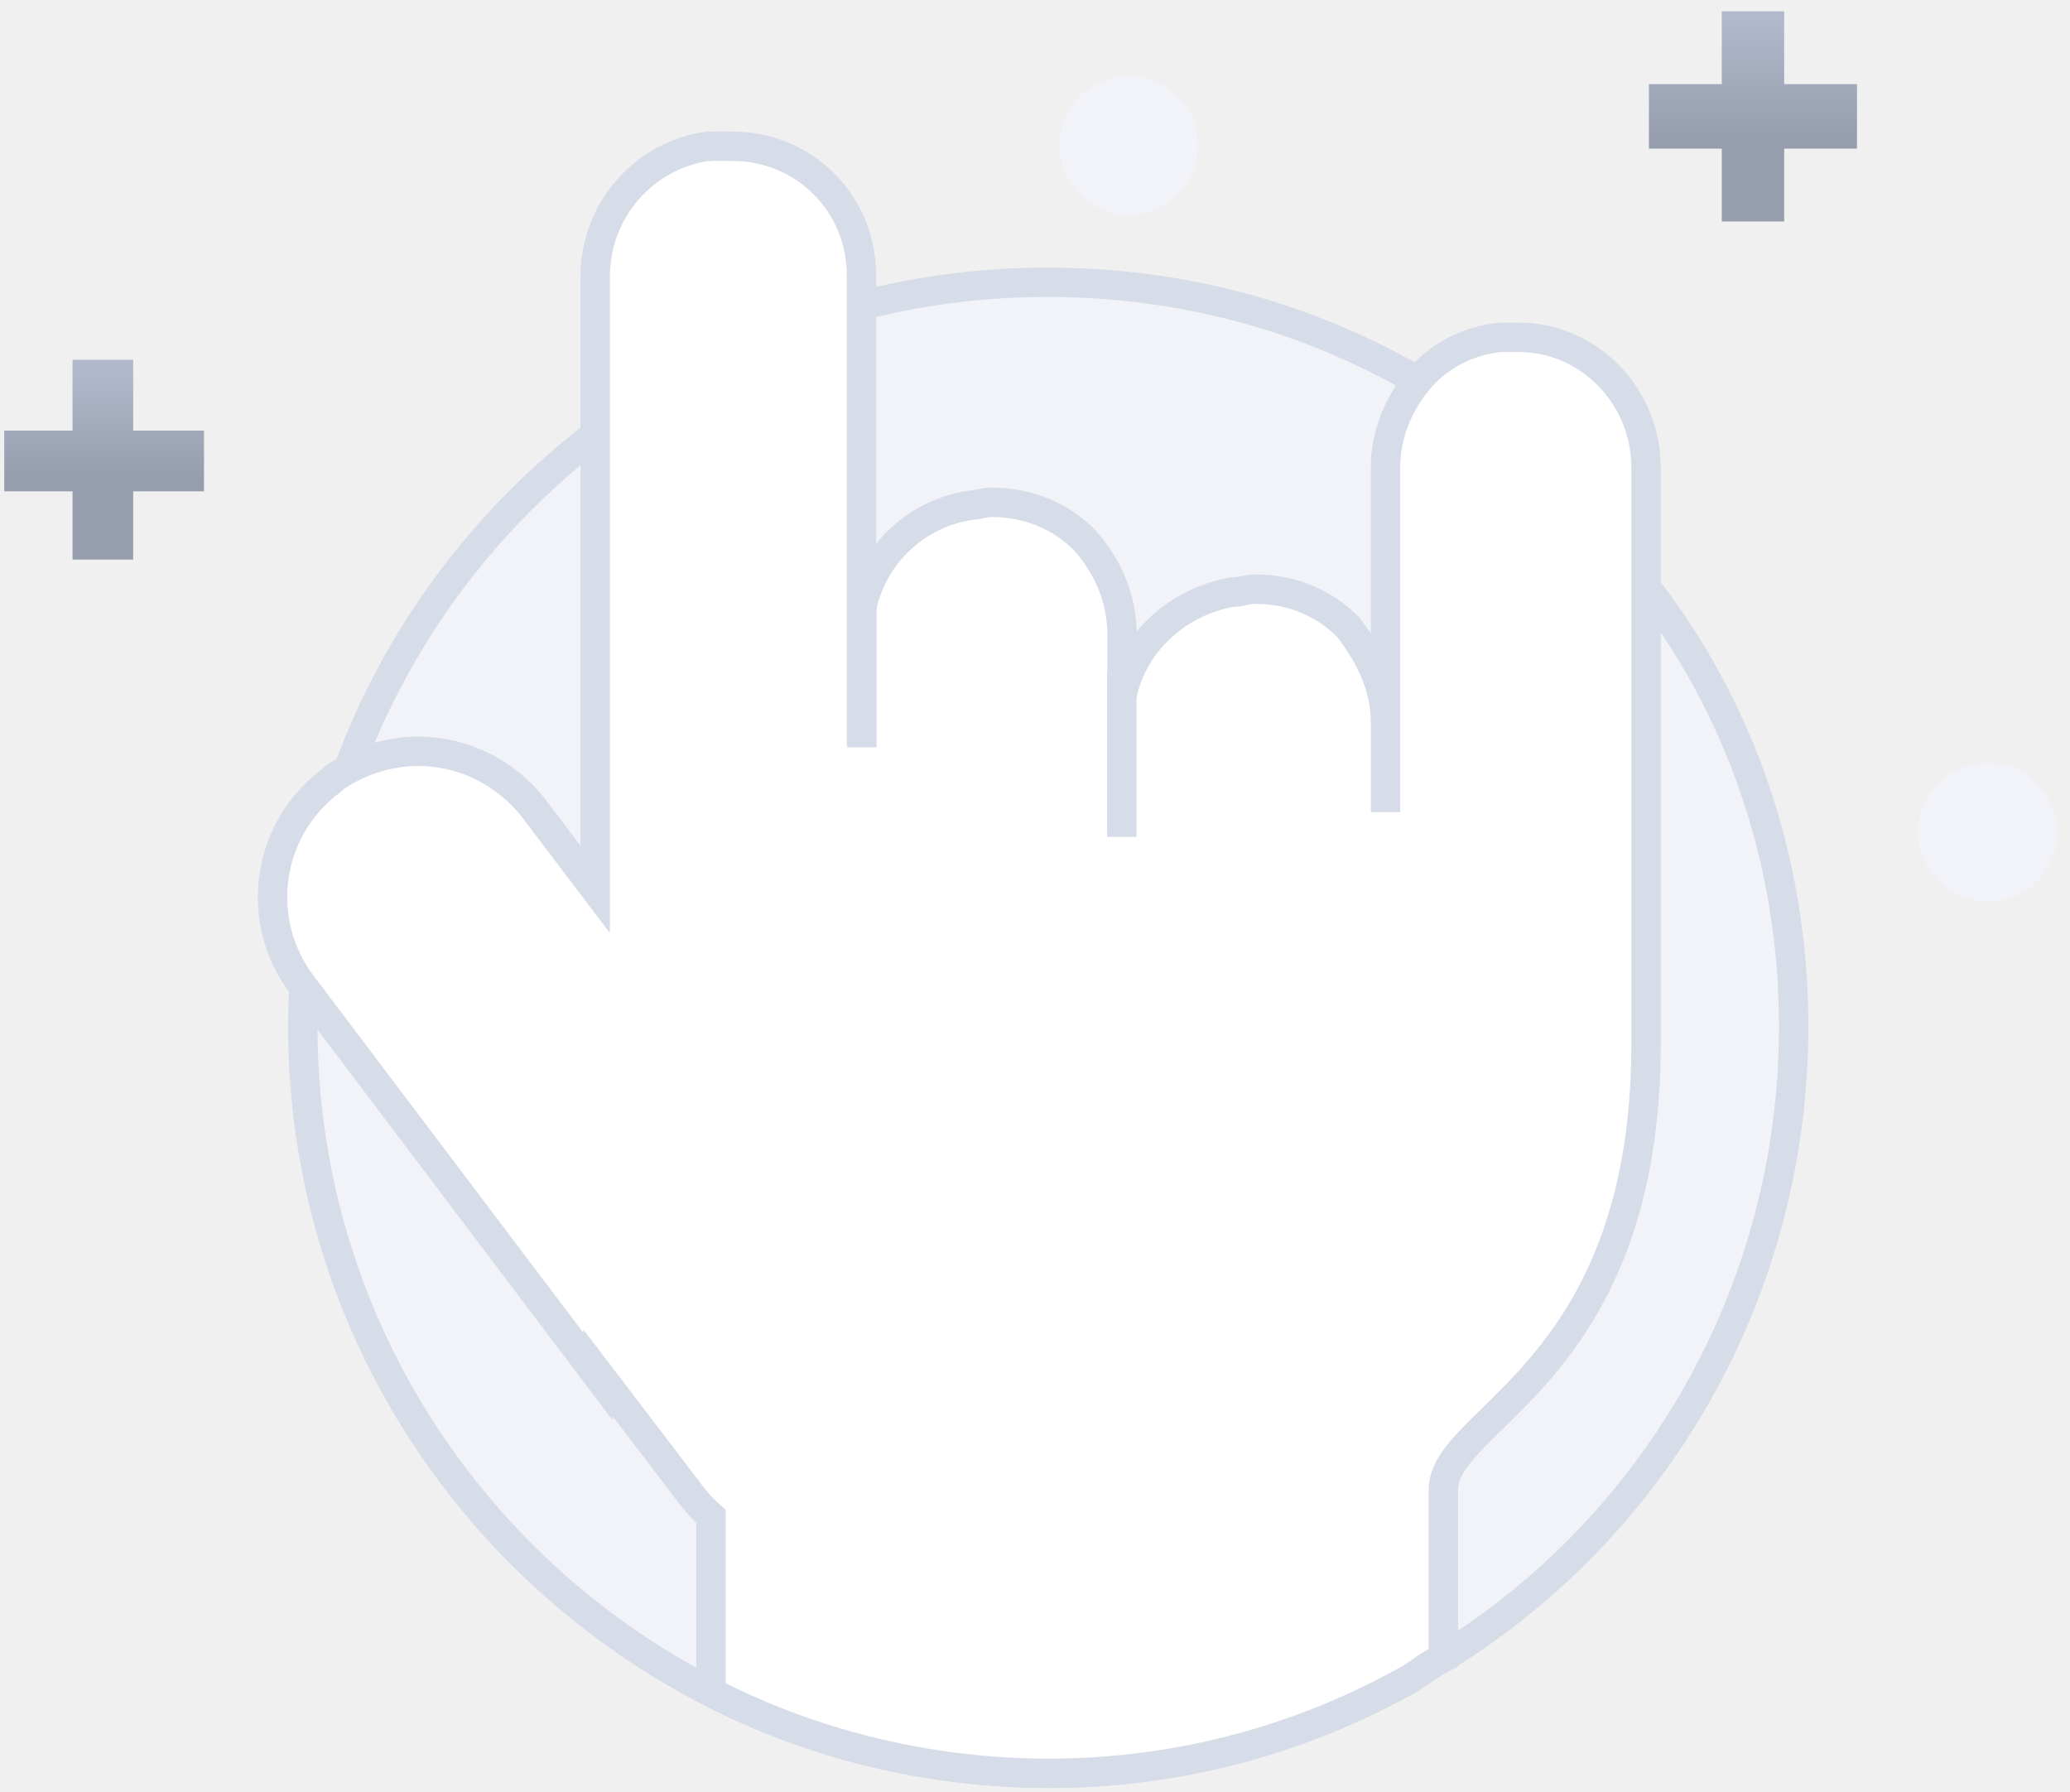
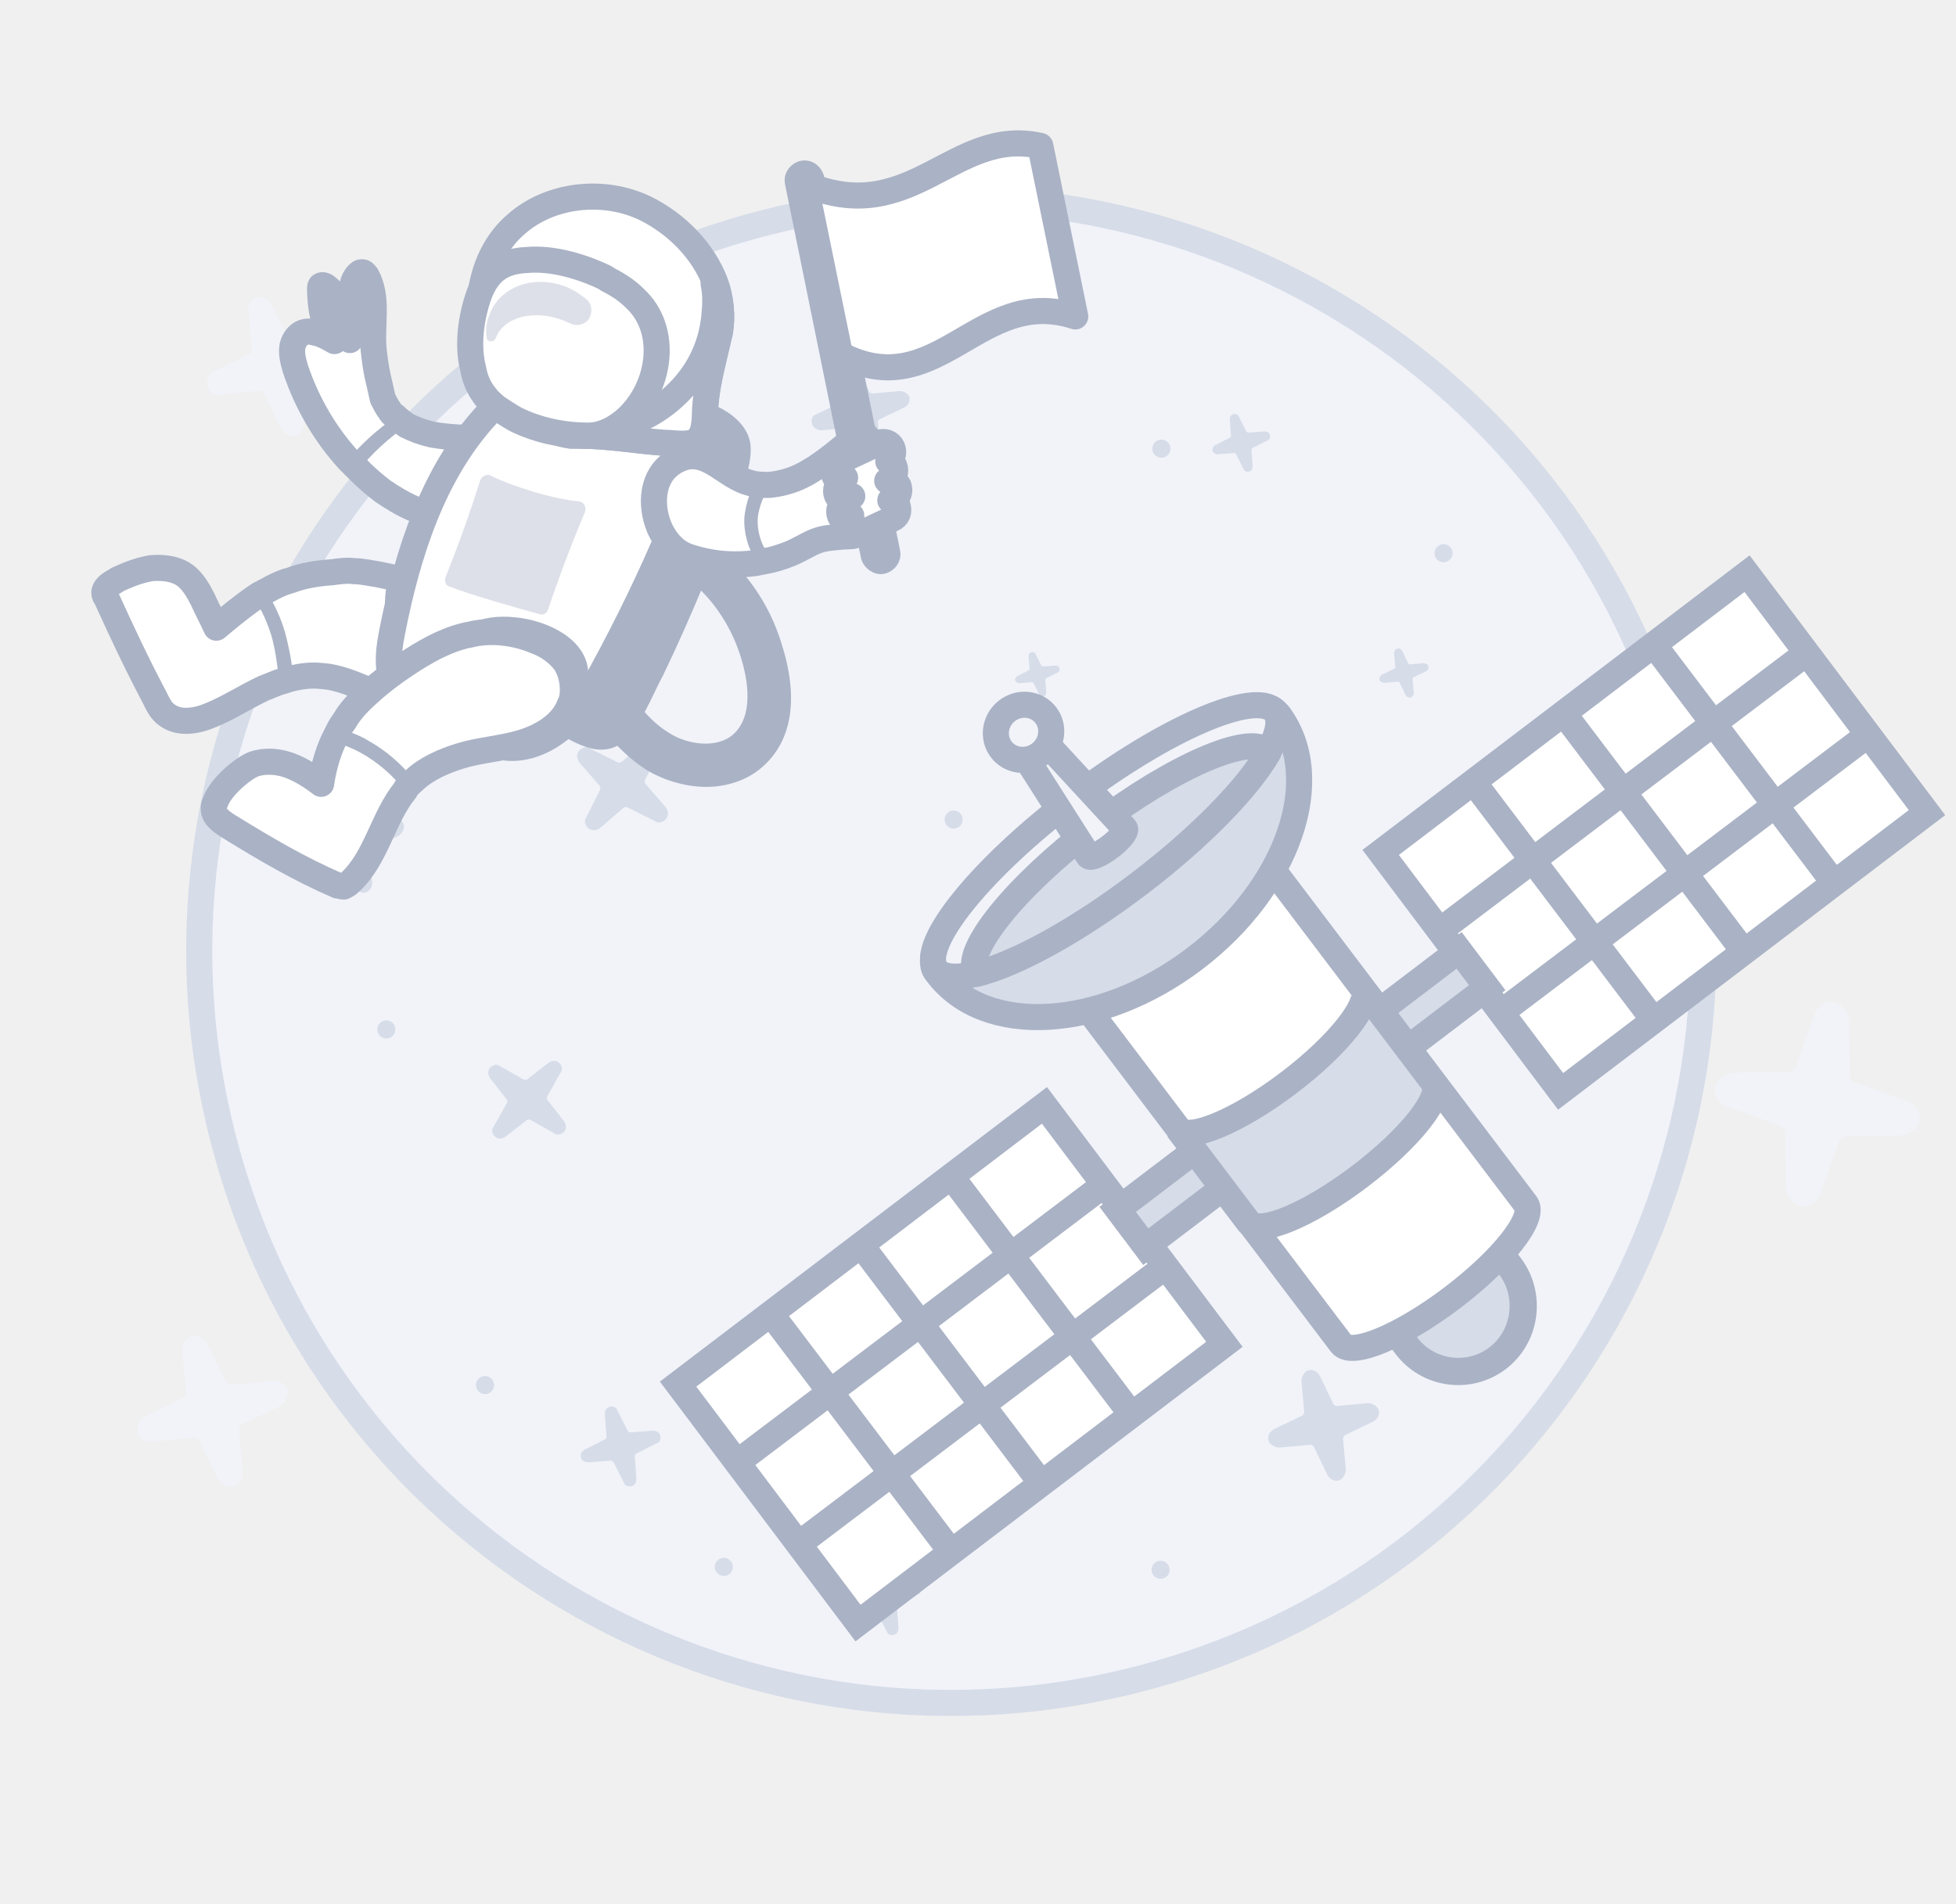
- <svg xmlns="http://www.w3.org/2000/svg" width="141" height="122" viewBox="0 0 141 122" fill="none">
-   <path d="M122.177 69.902C122.177 88.043 112.712 104.016 98.318 112.889C97.529 113.283 96.74 113.875 96.149 114.269C88.853 118.41 80.374 120.776 71.5 120.776C63.218 120.776 55.331 118.804 48.429 115.255C31.866 106.776 20.626 89.621 20.626 69.902C20.626 41.902 43.303 19.225 71.303 19.225C80.571 19.225 89.05 21.592 96.543 25.93C101.67 28.69 106.008 32.437 109.754 36.972C110.543 37.761 111.332 38.747 111.924 39.733C118.431 48.015 122.177 58.465 122.177 69.902Z" fill="#F1F3F9" stroke="#D6DCE8" stroke-width="2" stroke-miterlimit="10" />
-   <path d="M61.05 103.818C60.064 104.607 58.88 105.199 57.697 105.593C53.951 106.579 49.81 105.199 47.246 102.044L20.626 67.142C17.274 62.803 18.063 56.493 22.598 53.141L22.795 52.944C24.57 51.761 26.542 51.169 28.514 51.169C31.471 51.169 34.429 52.55 36.401 55.113L62.824 90.015C66.176 94.353 65.388 100.663 61.05 103.818Z" fill="#7F3F98" />
-   <path d="M58.683 18.831V41.399C59.461 37.743 62.456 34.916 66.176 34.409C66.354 34.409 66.531 34.369 66.726 34.325C66.965 34.271 67.231 34.212 67.557 34.212C70.12 34.212 72.289 35.197 73.867 36.775C75.444 38.55 76.43 40.719 76.43 43.282V47.325C77.208 43.707 80.203 41.001 83.923 40.324C83.965 40.328 84.006 40.333 84.048 40.338L84.12 40.324C84.297 40.324 84.475 40.284 84.67 40.241C84.909 40.187 85.175 40.127 85.501 40.127C88.064 40.127 90.233 41.113 91.811 42.691C93.191 44.465 94.374 46.634 94.374 49.198V55.31L94.374 31.845C94.374 29.479 95.36 27.31 96.74 25.732C98.121 24.155 100.092 23.169 102.261 22.972H103.445C108.177 22.972 112.121 26.915 112.121 31.845V71.085C112.121 86.395 105.718 92.65 101.634 96.64C99.722 98.508 98.318 99.88 98.318 101.452V112.889C97.715 113.19 97.113 113.606 96.598 113.962L96.596 113.964C96.438 114.073 96.288 114.176 96.149 114.269C88.853 118.41 80.374 120.776 71.5 120.776C63.219 120.776 55.331 118.804 48.43 115.255V103.28C48.007 102.905 47.611 102.492 47.246 102.043L40.739 93.512V93.762L20.626 67.142C19.788 66.057 19.209 64.849 18.882 63.595C18.372 61.636 18.479 59.565 19.178 57.674C19.822 55.934 20.968 54.346 22.598 53.141L22.795 52.944C22.796 52.944 22.795 52.944 22.795 52.944C24.57 51.761 26.542 51.169 28.514 51.169C31.471 51.169 34.429 52.55 36.401 55.113L40.542 60.572V18.831C40.542 14.296 43.894 10.549 48.232 9.957C48.25 9.959 48.268 9.961 48.286 9.963C48.305 9.965 48.325 9.967 48.344 9.97C48.373 9.965 48.401 9.961 48.429 9.957H49.81C52.373 9.957 54.542 10.943 56.12 12.521C57.697 14.098 58.683 16.267 58.683 18.831Z" fill="white" />
-   <path d="M22.795 52.944L22.598 53.141C20.968 54.346 19.822 55.934 19.178 57.674C18.479 59.565 18.372 61.636 18.882 63.595C19.209 64.849 19.788 66.057 20.626 67.142L40.739 93.762V93.512L47.246 102.043C47.611 102.492 48.007 102.905 48.43 103.28V115.255C55.331 118.804 63.219 120.776 71.5 120.776C80.374 120.776 88.853 118.41 96.149 114.269C96.288 114.176 96.438 114.073 96.596 113.964L96.598 113.962C97.113 113.606 97.715 113.19 98.318 112.889V101.452C98.318 99.88 99.722 98.508 101.634 96.64C105.718 92.65 112.121 86.395 112.121 71.085V31.845C112.121 26.915 108.177 22.972 103.445 22.972H102.261C100.092 23.169 98.121 24.155 96.74 25.732C95.36 27.31 94.374 29.479 94.374 31.845L94.374 55.31V49.198C94.374 46.634 93.191 44.465 91.811 42.691C90.233 41.113 88.064 40.127 85.501 40.127C85.175 40.127 84.909 40.187 84.67 40.241C84.475 40.284 84.297 40.324 84.12 40.324L84.048 40.338C84.006 40.333 83.965 40.328 83.923 40.324C80.203 41.001 77.208 43.707 76.43 47.325V43.282C76.43 40.719 75.444 38.55 73.867 36.775C72.289 35.197 70.12 34.212 67.557 34.212C67.231 34.212 66.965 34.271 66.726 34.325C66.531 34.369 66.354 34.409 66.176 34.409C62.456 34.916 59.461 37.743 58.683 41.399V18.831C58.683 16.267 57.697 14.098 56.12 12.521C54.542 10.943 52.373 9.957 49.81 9.957H48.429C48.401 9.961 48.373 9.965 48.344 9.97C48.325 9.967 48.305 9.965 48.286 9.963C48.268 9.961 48.25 9.959 48.232 9.957C43.894 10.549 40.542 14.296 40.542 18.831V60.572L36.401 55.113C34.429 52.55 31.471 51.169 28.514 51.169C26.542 51.169 24.57 51.761 22.795 52.944ZM22.795 52.944C22.795 52.944 22.796 52.944 22.795 52.944Z" stroke="#D6DCE8" stroke-width="2" stroke-miterlimit="10" />
-   <path d="M76.88 14.633C79.494 14.633 81.613 12.514 81.613 9.901C81.613 7.287 79.494 5.168 76.88 5.168C74.266 5.168 72.148 7.287 72.148 9.901C72.148 12.514 74.266 14.633 76.88 14.633Z" fill="#F1F3F9" />
-   <path d="M135.389 61.423C138.002 61.423 140.121 59.304 140.121 56.691C140.121 54.077 138.002 51.958 135.389 51.958C132.775 51.958 130.656 54.077 130.656 56.691C130.656 59.304 132.775 61.423 135.389 61.423Z" fill="#F1F3F9" />
-   <path d="M126.493 5.729H121.531V0.768H117.279V5.729H112.318V10.123H117.279V15.084H121.531V10.123H126.493V5.729Z" fill="url(#paint0_linear)" />
-   <path d="M13.896 29.328H9.073V24.506H4.94V29.328H0.29V33.462H4.94V38.112H9.073V33.462H13.896V29.328Z" fill="url(#paint1_linear)" />
-   <path d="M58.715 39.615V50.906" stroke="#D6DCE8" stroke-width="2" stroke-miterlimit="10" />
-   <path d="M76.416 45.707V56.998" stroke="#D6DCE8" stroke-width="2" stroke-miterlimit="10" />
-   <defs>
-     <linearGradient id="paint0_linear" x1="119.406" y1="1.265" x2="119.406" y2="9.301" gradientUnits="userSpaceOnUse">
-       <stop stop-color="#B0BACC" />
-       <stop offset="1" stop-color="#969EAE" />
-     </linearGradient>
-     <linearGradient id="paint1_linear" x1="7.094" y1="24.979" x2="7.094" y2="32.616" gradientUnits="userSpaceOnUse">
-       <stop stop-color="#B0BACC" />
-       <stop offset="1" stop-color="#969EAE" />
-     </linearGradient>
-   </defs>
+ <svg xmlns="http://www.w3.org/2000/svg" width="150" height="146" viewBox="0 0 150 146" fill="none">
+   <path d="M57.566 17.383C26.877 25.879 8.887 57.644 17.383 88.332C25.879 119.02 57.644 137.011 88.332 128.515C119.02 120.019 137.011 88.254 128.515 57.566C120.019 26.878 88.254 8.887 57.566 17.383Z" fill="#F1F3F9" stroke="#D6DCE8" stroke-width="2" stroke-miterlimit="10" />
+   <path d="M93.177 34.148L94.271 33.596C94.329 33.579 94.428 33.489 94.396 33.374L94.307 32.151C94.317 31.961 94.401 31.813 94.575 31.765C94.748 31.717 94.954 31.785 95.002 31.959L95.555 33.053C95.571 33.111 95.661 33.211 95.777 33.179L96.999 33.09C97.189 33.099 97.337 33.183 97.385 33.357C97.433 33.531 97.365 33.736 97.192 33.785L96.097 34.337C96.039 34.353 95.939 34.443 95.972 34.559L96.061 35.781C96.051 35.971 95.967 36.119 95.793 36.167C95.62 36.215 95.414 36.147 95.366 35.974L94.813 34.88C94.797 34.822 94.707 34.722 94.591 34.754L93.369 34.843C93.179 34.833 93.031 34.749 92.983 34.575C92.951 34.46 93.019 34.254 93.177 34.148Z" fill="#D6DCE8" />
+   <path d="M40.641 40.44L41.684 39.913C41.739 39.898 41.835 39.812 41.804 39.702L41.719 38.536C41.728 38.355 41.808 38.215 41.974 38.169C42.14 38.123 42.336 38.187 42.382 38.353L42.908 39.396C42.924 39.451 43.009 39.547 43.12 39.516L44.285 39.431C44.466 39.44 44.607 39.52 44.653 39.686C44.699 39.852 44.634 40.048 44.469 40.094L43.425 40.62C43.37 40.636 43.275 40.721 43.306 40.832L43.391 41.997C43.381 42.178 43.301 42.319 43.136 42.365C42.97 42.411 42.774 42.346 42.728 42.181L42.201 41.137C42.186 41.082 42.1 40.987 41.99 41.018L40.825 41.102C40.644 41.093 40.503 41.013 40.457 40.848C40.411 40.682 40.475 40.486 40.641 40.44Z" fill="#D6DCE8" />
+   <path d="M78.01 51.862L78.853 51.437C78.897 51.425 78.974 51.356 78.95 51.266L78.881 50.325C78.888 50.179 78.953 50.065 79.087 50.028C79.221 49.991 79.379 50.043 79.416 50.177L79.841 51.02C79.854 51.064 79.923 51.141 80.012 51.116L80.954 51.048C81.1 51.055 81.213 51.12 81.251 51.254C81.288 51.387 81.236 51.546 81.102 51.583L80.259 52.008C80.215 52.02 80.138 52.09 80.162 52.179L80.231 53.12C80.223 53.266 80.159 53.38 80.025 53.417C79.891 53.454 79.733 53.402 79.696 53.268L79.27 52.426C79.258 52.381 79.189 52.304 79.1 52.329L78.158 52.398C78.012 52.39 77.898 52.326 77.861 52.192C77.792 52.115 77.889 51.944 78.01 51.862Z" fill="#D6DCE8" />
+   <path d="M44.817 111.199L46.33 110.436C46.41 110.414 46.548 110.289 46.504 110.129L46.38 108.439C46.394 108.177 46.51 107.972 46.75 107.906C46.99 107.839 47.275 107.933 47.341 108.173L48.105 109.686C48.127 109.766 48.251 109.904 48.411 109.86L50.101 109.736C50.364 109.75 50.568 109.866 50.635 110.106C50.701 110.346 50.608 110.631 50.367 110.697L48.855 111.461C48.775 111.483 48.637 111.607 48.681 111.767L48.804 113.457C48.791 113.72 48.675 113.924 48.435 113.991C48.194 114.057 47.91 113.964 47.843 113.723L47.08 112.211C47.058 112.131 46.933 111.993 46.773 112.037L45.083 112.16C44.821 112.147 44.616 112.031 44.55 111.791C44.483 111.55 44.599 111.346 44.817 111.199Z" fill="#D6DCE8" />
+   <path d="M121.56 71.174L122.353 69.985C122.402 69.936 122.452 69.787 122.353 69.688L121.56 68.499C121.461 68.301 121.461 68.103 121.61 67.954C121.759 67.806 122.006 67.756 122.155 67.905L123.344 68.697C123.393 68.747 123.542 68.796 123.641 68.697L124.829 67.905C125.028 67.806 125.226 67.806 125.374 67.954C125.523 68.103 125.572 68.351 125.424 68.499L124.631 69.688C124.582 69.737 124.532 69.886 124.631 69.985L125.424 71.174C125.523 71.372 125.523 71.57 125.374 71.719C125.226 71.867 124.978 71.917 124.829 71.768L123.641 70.976C123.591 70.926 123.443 70.876 123.344 70.976L122.155 71.768C121.957 71.867 121.759 71.867 121.61 71.719C121.461 71.57 121.412 71.322 121.56 71.174Z" fill="#D6DCE8" />
+   <path d="M44.959 62.694L45.973 60.661C46.041 60.572 46.09 60.328 45.913 60.191L44.426 58.473C44.23 58.18 44.191 57.867 44.396 57.603C44.601 57.339 44.982 57.212 45.246 57.417L47.28 58.431C47.368 58.499 47.612 58.548 47.749 58.372L49.467 56.884C49.76 56.688 50.073 56.649 50.337 56.854C50.601 57.059 50.728 57.44 50.523 57.704L49.509 59.738C49.441 59.826 49.392 60.07 49.569 60.207L51.056 61.925C51.252 62.218 51.291 62.531 51.086 62.795C50.881 63.059 50.5 63.187 50.236 62.982L48.202 61.968C48.114 61.899 47.87 61.851 47.733 62.027L46.015 63.514C45.722 63.71 45.409 63.749 45.145 63.545C44.881 63.34 44.754 62.959 44.959 62.694Z" fill="#D6DCE8" />
+   <path d="M65.158 122.774L66.579 122.057C66.654 122.036 66.783 121.919 66.742 121.768L66.626 120.181C66.639 119.935 66.748 119.743 66.973 119.68C67.199 119.618 67.466 119.706 67.528 119.931L68.246 121.352C68.266 121.427 68.383 121.557 68.534 121.515L70.121 121.4C70.368 121.412 70.559 121.521 70.622 121.747C70.684 121.972 70.597 122.24 70.371 122.302L68.95 123.019C68.875 123.04 68.745 123.157 68.787 123.307L68.903 124.895C68.89 125.141 68.781 125.333 68.555 125.396C68.33 125.458 68.063 125.37 68 125.144L67.283 123.724C67.262 123.648 67.145 123.519 66.995 123.561L65.408 123.676C65.161 123.663 64.969 123.555 64.907 123.329C64.844 123.103 64.932 122.836 65.158 122.774Z" fill="#D6DCE8" />
+   <path d="M37.847 86.43L38.835 84.677C38.9 84.603 38.953 84.389 38.804 84.26L37.566 82.674C37.407 82.406 37.386 82.127 37.579 81.903C37.772 81.679 38.114 81.583 38.339 81.776L40.091 82.765C40.166 82.829 40.38 82.883 40.509 82.734L42.095 81.496C42.363 81.336 42.641 81.315 42.865 81.508C43.09 81.701 43.185 82.044 42.992 82.268L42.004 84.021C41.939 84.096 41.885 84.309 42.035 84.438L43.273 86.025C43.432 86.292 43.453 86.571 43.26 86.795C43.067 87.019 42.724 87.115 42.5 86.922L40.748 85.933C40.673 85.869 40.459 85.815 40.33 85.965L38.744 87.202C38.476 87.362 38.198 87.383 37.974 87.19C37.749 86.997 37.654 86.654 37.847 86.43Z" fill="#D6DCE8" />
+   <path d="M62.637 31.761L64.492 30.865C64.669 30.816 64.709 30.613 64.684 30.525L64.499 28.473C64.514 28.182 64.706 27.842 64.973 27.768C65.239 27.695 65.554 27.798 65.742 28.129L66.637 29.984C66.687 30.161 66.889 30.201 66.978 30.177L69.029 29.991C69.32 30.006 69.66 30.198 69.734 30.465C69.808 30.731 69.704 31.047 69.373 31.234L67.518 32.13C67.341 32.179 67.301 32.381 67.326 32.47L67.511 34.521C67.496 34.812 67.304 35.152 67.037 35.226C66.771 35.3 66.455 35.196 66.268 34.865L65.372 33.011C65.323 32.833 65.121 32.793 65.032 32.818L62.981 33.004C62.69 32.989 62.35 32.796 62.276 32.529C62.178 32.174 62.282 31.859 62.637 31.761Z" fill="#D6DCE8" />
+   <path d="M105.972 51.755L106.904 51.305C106.993 51.281 107.013 51.179 107.001 51.135L106.907 50.104C106.915 49.958 107.012 49.787 107.146 49.75C107.279 49.713 107.438 49.765 107.532 49.931L107.982 50.863C108.007 50.952 108.108 50.972 108.153 50.96L109.183 50.867C109.329 50.874 109.5 50.971 109.537 51.105C109.574 51.238 109.522 51.397 109.356 51.491L108.424 51.941C108.335 51.965 108.315 52.067 108.328 52.112L108.421 53.142C108.413 53.288 108.316 53.459 108.183 53.496C108.049 53.533 107.89 53.481 107.796 53.315L107.346 52.383C107.322 52.294 107.22 52.274 107.176 52.286L106.145 52.38C105.999 52.372 105.828 52.275 105.791 52.142C105.754 52.008 105.851 51.837 105.972 51.755Z" fill="#D6DCE8" />
+   <path d="M97.693 109.626L99.793 108.612C99.994 108.557 100.039 108.328 100.011 108.227L99.801 105.905C99.818 105.576 100.036 105.191 100.337 105.107C100.639 105.024 100.996 105.141 101.208 105.516L102.222 107.615C102.277 107.816 102.506 107.861 102.607 107.833L104.929 107.623C105.258 107.64 105.643 107.858 105.726 108.16C105.81 108.461 105.692 108.818 105.318 109.03L103.219 110.044C103.018 110.1 102.973 110.329 103.001 110.429L103.211 112.751C103.194 113.081 102.976 113.466 102.674 113.549C102.373 113.632 102.016 113.515 101.804 113.141L100.79 111.041C100.734 110.84 100.505 110.795 100.405 110.823L98.083 111.033C97.753 111.016 97.368 110.798 97.285 110.497C97.201 110.195 97.319 109.838 97.693 109.626Z" fill="#D6DCE8" />
+   <path d="M107.532 88.134L109.041 87.406C109.186 87.366 109.218 87.201 109.198 87.129L109.047 85.46C109.059 85.223 109.216 84.947 109.433 84.887C109.649 84.827 109.906 84.911 110.058 85.18L110.787 86.689C110.827 86.834 110.991 86.866 111.063 86.846L112.732 86.695C112.969 86.707 113.246 86.864 113.306 87.08C113.366 87.297 113.281 87.554 113.012 87.706L111.503 88.435C111.359 88.475 111.327 88.639 111.347 88.711L111.498 90.38C111.485 90.617 111.329 90.894 111.112 90.954C110.895 91.014 110.639 90.929 110.487 90.66L109.758 89.151C109.718 89.007 109.553 88.975 109.481 88.995L107.812 89.146C107.576 89.133 107.299 88.977 107.239 88.76C107.179 88.543 107.336 88.267 107.532 88.134Z" fill="#D6DCE8" />
+   <path d="M23.599 66.033L25.836 65.831C26.03 65.777 26.18 65.944 26.207 66.041L27.184 68.064C27.362 68.328 27.733 68.538 28.023 68.457C28.314 68.377 28.551 68.103 28.54 67.689L28.338 65.451C28.284 65.257 28.451 65.107 28.548 65.08L30.571 64.103C30.835 63.926 31.045 63.555 30.964 63.264C30.884 62.974 30.61 62.737 30.196 62.747L27.958 62.95C27.764 63.003 27.614 62.837 27.587 62.74L26.61 60.717C26.433 60.453 26.062 60.243 25.771 60.323C25.481 60.404 25.244 60.678 25.254 61.092L25.457 63.33C25.51 63.523 25.343 63.674 25.247 63.7L23.223 64.677C22.96 64.855 22.75 65.226 22.83 65.516C22.937 65.904 23.308 66.114 23.599 66.033Z" fill="#D6DCE8" />
+   <path d="M11.636 110.566L14.8 110.28C15.074 110.204 15.287 110.44 15.325 110.577L16.706 113.438C16.957 113.811 17.481 114.108 17.892 113.994C18.303 113.88 18.638 113.493 18.623 112.907L18.337 109.743C18.261 109.469 18.497 109.257 18.634 109.219L21.494 107.837C21.867 107.587 22.164 107.062 22.05 106.651C21.937 106.241 21.549 105.906 20.964 105.92L17.8 106.207C17.526 106.282 17.313 106.046 17.275 105.91L15.894 103.049C15.643 102.676 15.119 102.379 14.708 102.493C14.297 102.606 13.962 102.994 13.977 103.58L14.263 106.743C14.339 107.017 14.103 107.23 13.966 107.268L11.106 108.65C10.733 108.9 10.436 109.425 10.549 109.835C10.701 110.383 11.226 110.68 11.636 110.566Z" fill="#F1F3F9" />
+   <path d="M16.89 30.252L19.807 29.988C20.059 29.918 20.256 30.136 20.291 30.262L21.564 32.9C21.796 33.243 22.279 33.517 22.658 33.413C23.037 33.308 23.345 32.95 23.332 32.41L23.068 29.493C22.998 29.241 23.215 29.045 23.342 29.01L25.979 27.736C26.323 27.505 26.597 27.021 26.492 26.642C26.387 26.264 26.03 25.955 25.49 25.968L22.573 26.232C22.32 26.302 22.124 26.085 22.089 25.959L20.815 23.321C20.584 22.977 20.101 22.703 19.722 22.808C19.343 22.913 19.034 23.27 19.048 23.81L19.312 26.727C19.382 26.98 19.164 27.176 19.038 27.211L16.401 28.485C16.057 28.716 15.783 29.2 15.888 29.578C16.027 30.083 16.511 30.357 16.89 30.252Z" fill="#F1F3F9" />
+   <path d="M132.453 84.89L136.429 86.308C136.802 86.369 136.927 86.772 136.897 86.958L136.97 91.179C137.065 91.768 137.532 92.419 138.091 92.51C138.65 92.602 139.27 92.321 139.578 91.606L140.995 87.63C141.056 87.257 141.459 87.132 141.646 87.163L145.866 87.09C146.456 86.995 147.106 86.528 147.198 85.969C147.289 85.41 147.009 84.79 146.294 84.481L142.318 83.064C141.945 83.003 141.82 82.6 141.85 82.414L141.777 78.193C141.682 77.604 141.215 76.953 140.656 76.862C140.097 76.77 139.477 77.051 139.169 77.766L137.752 81.742C137.691 82.114 137.288 82.24 137.101 82.209L132.881 82.282C132.291 82.377 131.641 82.844 131.549 83.403C131.427 84.148 131.894 84.799 132.453 84.89Z" fill="#F1F3F9" />
+   <path d="M49.059 44.754C48.689 44.856 48.473 45.238 48.575 45.608C48.677 45.977 49.06 46.194 49.429 46.091C49.799 45.989 50.015 45.607 49.913 45.237C49.811 44.868 49.428 44.651 49.059 44.754Z" fill="#D6DCE8" />
+   <path d="M72.948 62.194C72.579 62.297 72.362 62.679 72.465 63.048C72.567 63.418 72.949 63.634 73.319 63.532C73.688 63.43 73.905 63.047 73.803 62.678C73.7 62.309 73.318 62.092 72.948 62.194Z" fill="#D6DCE8" />
+   <path d="M88.467 34.059C88.272 34.388 88.38 34.814 88.71 35.01C89.039 35.205 89.465 35.097 89.661 34.767C89.856 34.438 89.748 34.012 89.418 33.816C89.089 33.62 88.663 33.729 88.467 34.059Z" fill="#D6DCE8" />
+   <path d="M66.072 20.756C65.876 21.086 65.985 21.512 66.315 21.707C66.644 21.903 67.07 21.794 67.266 21.465C67.462 21.135 67.353 20.709 67.023 20.514C66.694 20.318 66.268 20.427 66.072 20.756Z" fill="#D6DCE8" />
+   <path d="M26.12 51.313C25.925 51.643 26.033 52.069 26.363 52.264C26.693 52.46 27.119 52.351 27.314 52.022C27.51 51.692 27.401 51.266 27.072 51.071C26.742 50.875 26.316 50.983 26.12 51.313Z" fill="#D6DCE8" />
+   <path d="M29.029 78.607C28.834 78.937 28.942 79.363 29.272 79.558C29.601 79.754 30.027 79.646 30.223 79.316C30.419 78.986 30.31 78.561 29.98 78.365C29.651 78.169 29.225 78.278 29.029 78.607Z" fill="#D6DCE8" />
+   <path d="M36.6 105.887C36.405 106.216 36.513 106.642 36.843 106.838C37.173 107.034 37.598 106.925 37.794 106.595C37.99 106.266 37.881 105.84 37.552 105.644C37.222 105.449 36.796 105.557 36.6 105.887Z" fill="#D6DCE8" />
+   <path d="M54.91 119.827C54.714 120.157 54.823 120.583 55.153 120.779C55.482 120.974 55.908 120.866 56.104 120.536C56.299 120.206 56.191 119.781 55.861 119.585C55.532 119.389 55.106 119.498 54.91 119.827Z" fill="#D6DCE8" />
+   <path d="M88.405 120.051C88.209 120.381 88.317 120.807 88.647 121.002C88.977 121.198 89.403 121.089 89.598 120.76C89.794 120.43 89.685 120.004 89.356 119.809C89.026 119.613 88.6 119.721 88.405 120.051Z" fill="#D6DCE8" />
+   <path d="M111.709 99.258C111.514 99.587 111.622 100.013 111.952 100.209C112.281 100.405 112.707 100.296 112.903 99.966C113.099 99.637 112.99 99.211 112.66 99.015C112.331 98.82 111.905 98.928 111.709 99.258Z" fill="#D6DCE8" />
+   <path d="M124.13 76.705C123.935 77.035 124.043 77.461 124.373 77.656C124.702 77.852 125.128 77.744 125.324 77.414C125.52 77.084 125.411 76.659 125.081 76.463C124.752 76.267 124.326 76.376 124.13 76.705Z" fill="#D6DCE8" />
+   <path d="M110.105 42.077C109.909 42.407 110.018 42.833 110.347 43.028C110.677 43.224 111.103 43.115 111.299 42.786C111.494 42.456 111.386 42.03 111.056 41.835C110.726 41.639 110.301 41.748 110.105 42.077Z" fill="#D6DCE8" />
+   <path d="M147.775 62.329L133.976 44.002L105.88 65.382L119.679 83.71L147.775 62.329Z" fill="white" stroke="#AAB2C5" stroke-width="2" stroke-miterlimit="10" />
+   <path d="M126.982 78.462L112.81 59.739" stroke="#AAB2C5" stroke-width="2" stroke-miterlimit="10" />
+   <path d="M133.913 73.216L119.74 54.493" stroke="#AAB2C5" stroke-width="2" stroke-miterlimit="10" />
+   <path d="M140.843 67.97L126.671 49.247" stroke="#AAB2C5" stroke-width="2" stroke-miterlimit="10" />
+   <path d="M138.333 50.251L110.61 71.236" stroke="#AAB2C5" stroke-width="2" stroke-miterlimit="10" />
+   <path d="M143.065 56.502L115.342 77.487" stroke="#AAB2C5" stroke-width="2" stroke-miterlimit="10" />
+   <path d="M107.991 80.366L114.05 75.758L111.895 72.897L105.836 77.505L107.991 80.366Z" fill="#D6DCE8" stroke="#AAB2C5" stroke-width="2" stroke-miterlimit="10" />
+   <path d="M114.838 104.185C112.638 105.85 109.511 105.414 107.843 103.209L105.077 99.555C104.939 99.374 104.976 99.109 105.157 98.972L112.479 93.429C112.66 93.293 112.925 93.329 113.062 93.511L115.828 97.165C117.466 99.392 117.007 102.542 114.838 104.185Z" fill="#D6DCE8" stroke="#AAB2C5" stroke-width="2.087" stroke-miterlimit="10" />
+   <path d="M65.799 124.491L52 106.164L80.096 84.783L93.895 103.111L65.799 124.491Z" fill="white" stroke="#AAB2C5" stroke-width="2" stroke-miterlimit="10" />
+   <path d="M86.965 108.753L72.793 90.029" stroke="#AAB2C5" stroke-width="2" stroke-miterlimit="10" />
+   <path d="M80.034 113.999L65.861 95.275" stroke="#AAB2C5" stroke-width="2" stroke-miterlimit="10" />
+   <path d="M73.103 119.245L58.931 100.522" stroke="#AAB2C5" stroke-width="2" stroke-miterlimit="10" />
+   <path d="M56.732 112.019L84.455 91.035" stroke="#AAB2C5" stroke-width="2" stroke-miterlimit="10" />
+   <path d="M61.464 118.27L89.187 97.285" stroke="#AAB2C5" stroke-width="2" stroke-miterlimit="10" />
+   <path d="M91.77 88.156L85.712 92.764L87.867 95.625L93.926 91.017L91.77 88.156Z" fill="#D6DCE8" stroke="#AAB2C5" stroke-width="2" stroke-miterlimit="10" />
+   <path d="M97.521 66.656L83.389 77.353L102.819 103.022L102.841 103.052C102.841 103.052 102.841 103.052 102.864 103.082C103.672 104.086 107.453 102.507 111.34 99.564C115.227 96.622 117.744 93.434 117.027 92.362C117.027 92.362 117.027 92.362 117.004 92.332L116.981 92.302L97.552 66.633L97.521 66.656Z" fill="white" stroke="#AAB2C5" stroke-width="2" stroke-miterlimit="10" />
+   <path d="M104.493 75.866L109.888 82.993L109.911 83.023L109.934 83.053C110.681 84.103 108.134 87.313 104.247 90.256C100.359 93.198 96.608 94.755 95.771 93.774L95.748 93.744L95.725 93.713L90.331 86.587C91.138 87.591 94.919 86.011 98.806 83.069C102.694 80.126 105.218 76.886 104.493 75.866Z" fill="#D6DCE8" stroke="#AAB2C5" stroke-width="2" stroke-miterlimit="10" />
+   <path d="M98.035 54.787C101.701 59.652 98.833 68.049 91.618 73.536C84.403 79.023 75.55 79.54 71.884 74.674C71.862 74.645 71.84 74.615 71.817 74.586C71.795 74.556 71.751 74.497 71.728 74.468C70.556 72.53 75.273 66.716 82.367 61.321C89.46 55.927 96.333 52.973 97.849 54.603C97.871 54.633 97.915 54.692 97.938 54.721C97.968 54.698 97.99 54.728 98.035 54.787Z" fill="#D6DCE8" stroke="#AAB2C5" stroke-width="2" stroke-miterlimit="10" stroke-linejoin="round" />
+   <path d="M97.81 54.622L97.832 54.651C98.245 55.261 98.02 56.355 97.252 57.676C95.708 60.372 92.041 64.173 87.28 67.789C82.519 71.406 77.848 73.939 74.873 74.675C73.397 75.058 72.288 74.978 71.815 74.414L71.793 74.385C71.77 74.356 71.748 74.326 71.726 74.297C70.558 72.369 75.257 66.584 82.323 61.218C89.388 55.851 96.234 52.912 97.744 54.534C97.766 54.563 97.788 54.593 97.81 54.622Z" fill="#F1F3F9" stroke="#AAB2C5" stroke-width="2" stroke-miterlimit="10" stroke-linejoin="round" />
+   <path d="M97.243 57.691L97.265 57.72C95.723 60.411 92.059 64.206 87.304 67.817C82.549 71.427 77.883 73.956 74.912 74.691L74.89 74.662C74.868 74.632 74.845 74.603 74.845 74.603C73.847 72.965 77.886 67.963 83.944 63.364C90.032 58.742 95.898 56.224 97.199 57.632C97.199 57.632 97.221 57.661 97.243 57.691Z" fill="#D6DCE8" stroke="#AAB2C5" stroke-width="2" stroke-miterlimit="10" stroke-linejoin="round" />
+   <path d="M86.275 63.567C86.379 63.77 85.874 64.39 85.131 64.955C84.357 65.543 83.626 65.863 83.468 65.653L78.41 57.718L79.864 56.612L86.23 63.507L86.275 63.567Z" fill="#F1F3F9" stroke="#AAB2C5" stroke-width="2" stroke-miterlimit="10" stroke-linejoin="round" />
+   <path d="M79.745 57.832C80.692 57.111 80.9 55.782 80.208 54.863C79.516 53.945 78.188 53.785 77.24 54.506C76.293 55.227 76.085 56.556 76.777 57.474C77.468 58.393 78.797 58.553 79.745 57.832Z" fill="#F1F3F9" stroke="#AAB2C5" stroke-width="2" stroke-miterlimit="10" stroke-linejoin="round" />
+   <path d="M37.626 34.277C37.389 35.853 36.365 38.926 34.553 39.399C34.474 39.399 34.395 39.399 34.316 39.478C32.583 39.714 30.613 38.532 29.352 37.665C28.722 37.193 28.092 36.641 27.54 36.09C27.304 35.853 26.989 35.538 26.752 35.302C24.94 33.332 23.522 30.889 22.655 28.289C22.498 27.738 22.34 27.186 22.419 26.635C22.419 26.477 22.498 26.398 22.498 26.32C22.655 25.926 22.97 25.532 23.443 25.453C23.837 25.374 24.152 25.532 24.546 25.61C24.94 25.768 25.255 25.926 25.649 26.162C24.783 25.138 24.546 23.404 24.546 22.144C24.546 22.065 24.546 21.907 24.625 21.907C24.704 21.828 24.94 21.907 25.019 21.986C26.28 22.931 26.28 24.665 26.831 26.083C26.831 25.059 26.91 24.035 26.91 23.01C26.91 22.301 26.989 21.434 27.54 20.962C27.619 20.883 27.698 20.883 27.777 20.883C27.934 20.883 28.013 21.041 28.092 21.119C29.037 22.774 28.486 24.823 28.643 26.713C28.722 27.423 28.801 28.132 28.959 28.841C29.037 29.156 29.195 29.865 29.352 30.574C29.51 30.889 29.668 31.205 29.904 31.52C29.983 31.677 30.14 31.835 30.298 31.914C30.534 32.15 30.85 32.386 31.165 32.623C31.795 32.938 32.425 33.174 33.135 33.332C34.395 33.568 35.656 33.568 36.916 33.647C37.153 33.647 37.389 33.726 37.547 33.883C37.626 34.041 37.626 34.12 37.626 34.277Z" fill="white" stroke="#AAB2C5" stroke-width="2" stroke-miterlimit="10" stroke-linecap="round" stroke-linejoin="round" />
+   <path d="M54.172 60.357C52.517 60.357 50.783 59.806 49.523 59.018C47.08 57.442 45.583 55.078 44.165 52.951L46.923 51.139C48.183 53.029 49.444 55.078 51.256 56.181C52.675 57.127 54.959 57.442 56.22 56.339C57.796 54.92 57.402 52.242 56.772 50.272C55.984 47.829 54.487 45.702 52.675 44.362L54.644 41.762C57.087 43.575 58.978 46.253 59.923 49.326C61.263 53.502 60.79 56.811 58.426 58.86C57.244 59.884 55.669 60.357 54.172 60.357Z" fill="#AAB2C5" />
+   <path d="M57.56 34.199C57.639 35.381 57.245 36.562 56.772 37.744C54.96 42.472 53.069 47.199 50.863 51.769C50.39 52.636 49.996 53.581 49.523 54.448C48.893 55.709 48.105 57.127 46.687 57.442C45.505 57.678 44.402 57.127 43.377 56.575C43.062 56.418 42.747 56.181 42.59 55.866C42.432 55.551 42.511 55.157 42.59 54.842C43.535 50.114 45.347 45.702 47.159 41.211C48.026 39.005 48.972 36.72 49.681 34.435C50.232 32.859 50.626 30.811 52.675 30.653C54.566 30.574 57.402 32.071 57.56 34.199Z" fill="#AAB2C5" />
+   <path d="M35.577 48.302C35.577 48.46 35.577 48.539 35.577 48.696C35.498 49.72 35.262 50.666 34.71 51.533C34.08 52.478 33.134 53.266 32.031 53.502C31.795 53.581 31.558 53.581 31.322 53.581C30.298 53.66 29.274 53.345 28.328 52.951C27.146 52.478 25.964 51.927 24.625 51.848C23.916 51.769 23.207 51.848 22.498 52.005C22.104 52.084 21.788 52.242 21.395 52.321C21 52.478 20.607 52.636 20.213 52.793C18.873 53.424 17.534 54.29 16.194 54.842C15.091 55.315 13.752 55.551 12.806 54.842C12.334 54.527 12.097 53.975 11.861 53.502C10.521 50.981 9.339 48.46 8.158 45.86C8.079 45.781 8 45.623 8 45.466C8 45.072 8.473 44.757 8.788 44.599C8.867 44.52 8.945 44.52 9.024 44.441C9.891 44.047 10.679 43.732 11.624 43.575C12.649 43.496 13.752 43.654 14.461 44.363C14.934 44.835 15.249 45.387 15.564 46.017C15.879 46.726 16.273 47.435 16.588 48.145C17.534 47.357 18.479 46.569 19.503 45.86C19.819 45.623 20.134 45.466 20.449 45.308C21 44.993 21.631 44.678 22.261 44.52C23.285 44.126 24.389 43.969 25.492 43.89C26.043 43.811 26.595 43.732 27.146 43.811C27.777 43.811 28.407 43.969 28.958 44.047C30.456 44.363 32.031 44.678 33.528 44.993L31.874 44.835C33.213 45.151 34.789 45.623 35.34 46.884C35.577 47.278 35.577 47.829 35.577 48.302Z" fill="white" stroke="#AAB2C5" stroke-width="2" stroke-miterlimit="10" stroke-linecap="round" stroke-linejoin="round" />
+   <path d="M29.746 44.52C29.195 46.648 29.668 48.932 31.007 50.745C31.086 50.823 31.165 50.981 31.322 50.902C31.401 50.902 31.401 50.823 31.48 50.745C31.716 50.193 31.795 49.563 31.874 49.011C32.031 47.672 32.504 45.544 32.031 44.205C31.48 42.944 29.983 43.496 29.746 44.52Z" fill="#AAB2C5" />
+   <path d="M39.516 29.392C38.886 30.259 38.098 30.968 37.389 31.756C33.213 36.247 31.243 42.471 30.061 48.538C29.746 50.114 29.589 51.847 30.534 53.029C31.007 53.581 31.637 53.975 32.267 54.29C33.292 54.842 34.237 55.393 35.262 55.945C36.444 56.575 37.704 57.284 39.044 57.363C40.619 57.442 42.195 56.654 43.377 55.551C44.559 54.448 45.347 53.029 46.135 51.611C48.105 47.987 49.917 44.284 51.493 40.502C51.965 39.398 52.438 38.217 52.596 37.035C52.832 35.301 52.438 33.568 52.123 31.913C52.044 31.519 51.965 31.047 51.65 30.732C51.256 30.338 50.626 30.338 50.153 30.416C46.686 30.574 43.141 30.889 39.831 30.101C39.122 29.944 38.334 29.707 37.941 29.077" fill="white" />
+   <path d="M39.516 29.392C38.886 30.259 38.098 30.968 37.389 31.756C33.213 36.247 31.243 42.471 30.061 48.538C29.746 50.114 29.589 51.847 30.534 53.029C31.007 53.581 31.637 53.975 32.267 54.29C33.292 54.842 34.237 55.393 35.262 55.945C36.444 56.575 37.704 57.284 39.044 57.363C40.619 57.442 42.195 56.654 43.377 55.551C44.559 54.448 45.347 53.029 46.135 51.611C48.105 47.987 49.917 44.284 51.493 40.502C51.965 39.398 52.438 38.217 52.596 37.035C52.832 35.301 52.438 33.568 52.123 31.913C52.044 31.519 51.965 31.047 51.65 30.732C51.256 30.338 50.626 30.338 50.153 30.416C46.686 30.574 43.141 30.889 39.831 30.101C39.122 29.944 38.334 29.707 37.941 29.077" stroke="#AAB2C5" stroke-width="2" stroke-miterlimit="10" stroke-linecap="round" stroke-linejoin="round" />
+   <path d="M22.497 52.084C22.104 52.163 21.788 52.32 21.394 52.399C21.316 51.296 21.158 50.035 20.843 48.853C20.528 47.829 20.134 46.884 19.503 45.938C19.819 45.702 20.134 45.544 20.449 45.387C21.079 46.411 21.552 47.435 21.867 48.538C22.182 49.72 22.419 50.981 22.497 52.084Z" fill="#AAB2C5" />
+   <path d="M33.213 50.508C32.898 51.296 33.055 50.272 32.977 51.218C32.977 52.084 33.213 52.951 33.686 53.739C34.631 55.078 36.286 55.866 37.862 56.418C39.28 56.891 40.777 57.127 42.195 56.418C43.928 55.551 45.268 53.502 45.11 51.533C44.953 48.933 41.88 47.593 39.595 47.357C36.758 47.042 35.34 48.066 33.134 49.721V50.508H33.213Z" fill="#AAB2C5" />
+   <path d="M55.196 25.532C55.196 25.61 55.117 25.768 55.117 25.847C54.723 27.58 54.25 29.235 54.093 31.047C54.014 31.835 54.171 33.253 53.383 33.805C52.753 34.199 51.65 33.962 50.941 33.962C48.735 33.805 46.607 33.411 44.322 33.411C44.165 33.411 44.007 33.411 43.771 33.411C42.983 33.332 42.274 33.017 41.644 32.623C40.777 32.229 39.989 31.756 39.122 31.441C38.413 31.204 37.625 31.047 37.231 30.416C36.758 29.786 36.758 28.998 36.68 28.289C36.443 25.925 36.522 23.404 37.152 21.119C37.546 19.701 38.334 18.283 39.516 17.258C42.116 14.895 46.292 14.422 49.523 15.998C51.886 17.18 53.935 19.228 54.88 21.75C55.274 22.853 55.432 24.192 55.196 25.532Z" fill="white" stroke="#AAB2C5" stroke-width="2" stroke-miterlimit="10" stroke-linecap="round" stroke-linejoin="round" />
+   <path d="M55.196 25.532C55.196 25.61 55.117 25.768 55.117 25.847C54.723 27.58 54.25 29.235 54.093 31.047C54.014 31.835 54.171 33.253 53.383 33.805C52.753 34.199 51.65 33.962 50.941 33.962C48.735 33.805 46.608 33.411 44.322 33.411C44.165 33.411 44.007 33.411 43.771 33.411C44.717 33.017 45.741 33.017 46.765 32.859C49.995 32.307 52.832 30.023 54.093 27.029C54.487 26.083 54.723 25.059 54.802 24.035C54.88 23.247 54.88 22.459 54.723 21.75C55.275 22.853 55.432 24.192 55.196 25.532Z" fill="white" stroke="#AAB2C5" stroke-width="2" stroke-miterlimit="10" stroke-linecap="round" stroke-linejoin="round" />
+   <path d="M48.104 32.072C47.238 32.859 46.213 33.411 45.11 33.411C43.219 33.411 41.25 33.017 39.516 32.15C38.965 31.835 38.492 31.52 38.019 31.205C37.783 30.968 37.468 30.732 37.31 30.496C36.758 29.865 36.443 29.156 36.286 28.29C35.813 26.477 36.128 24.271 36.758 22.538C37.468 20.726 38.571 20.017 40.462 19.938C42.353 19.78 44.559 20.41 46.371 21.277C46.45 21.356 46.529 21.356 46.607 21.435C47.395 21.829 48.104 22.301 48.656 22.853C51.335 25.296 50.626 29.708 48.104 32.072Z" fill="white" stroke="#AAB2C5" stroke-width="2" stroke-miterlimit="10" stroke-linecap="round" stroke-linejoin="round" />
+   <path d="M43.929 52.872C43.929 52.951 43.929 52.951 43.929 53.03C43.929 53.424 43.85 53.739 43.692 54.054C43.141 55.551 41.565 56.496 39.989 56.969C38.413 57.442 36.759 57.521 35.262 57.993C34.001 58.388 32.74 58.939 31.795 59.806C31.558 60.042 31.322 60.2 31.164 60.436C31.164 60.515 31.086 60.515 31.086 60.594C29.352 62.721 28.88 65.794 26.831 67.685C26.673 67.842 26.516 67.921 26.358 68C26.201 68 26.043 67.921 25.885 67.921C22.97 66.66 20.291 65.085 17.612 63.43C17.218 63.194 16.746 62.879 16.509 62.485C16.352 62.169 16.352 61.854 16.509 61.539C16.903 60.357 18.637 58.939 19.425 58.624C20.291 58.309 21.316 58.388 22.182 58.703C23.049 59.018 23.916 59.569 24.625 60.121C24.782 59.018 25.098 57.836 25.57 56.812C25.728 56.496 25.885 56.181 26.043 55.866C26.201 55.551 26.437 55.315 26.595 54.999C27.067 54.29 27.698 53.66 28.328 53.108C29.195 52.321 30.14 51.611 31.086 50.981C32.504 50.036 34.001 49.169 35.577 48.775C35.813 48.696 36.05 48.696 36.286 48.617C37.862 48.302 39.595 48.539 41.092 49.169C41.959 49.484 42.747 50.036 43.298 50.745C43.692 51.296 43.929 52.084 43.929 52.872Z" fill="white" stroke="#AAB2C5" stroke-width="2" stroke-miterlimit="10" stroke-linecap="round" stroke-linejoin="round" />
+   <path d="M31.716 59.806C31.48 60.042 31.243 60.2 31.086 60.436C31.086 60.515 31.007 60.515 31.007 60.593C30.061 59.412 28.958 58.466 27.698 57.757C27.146 57.442 26.516 57.205 25.886 56.969C25.807 56.89 25.649 56.89 25.57 56.812C25.728 56.496 25.886 56.181 26.043 55.866C26.122 55.866 26.201 55.945 26.279 55.945C26.91 56.181 27.619 56.417 28.249 56.812C29.51 57.521 30.77 58.545 31.716 59.806Z" fill="#AAB2C5" />
+   <path d="M67.645 39.241C67.645 39.32 67.645 39.478 67.566 39.556C67.329 40.423 66.463 40.896 65.596 41.053C65.36 41.132 65.044 41.132 64.808 41.132C64.178 41.211 63.626 41.211 62.996 41.369C62.366 41.526 61.735 41.92 61.105 42.235C60.475 42.55 59.766 42.787 59.135 42.944C58.741 43.023 58.347 43.102 57.953 43.181C56.22 43.417 54.486 43.26 52.832 42.708C51.808 42.393 51.02 41.526 50.547 40.423C49.838 38.69 49.995 36.484 51.65 35.459C53.777 34.12 55.117 36.011 56.85 36.799C57.165 36.956 57.481 37.035 57.796 37.114C58.19 37.193 58.584 37.193 58.978 37.193C59.844 37.114 60.711 36.877 61.499 36.484C62.917 35.775 64.178 34.671 65.439 33.647C65.675 33.489 65.911 33.253 66.226 33.332C66.541 33.411 66.699 33.805 66.699 34.199V34.277C66.62 34.593 66.463 34.908 66.384 35.223C66.226 36.641 67.802 37.902 67.645 39.241Z" fill="white" stroke="#AAB2C5" stroke-width="2" stroke-miterlimit="10" stroke-linecap="round" stroke-linejoin="round" />
+   <path d="M67.015 42.629L61.184 13.949C61.106 13.634 61.342 13.398 61.578 13.319C61.894 13.24 62.13 13.477 62.209 13.713L68.039 42.393C68.118 42.708 67.882 42.944 67.645 43.023C67.409 43.102 67.094 42.866 67.015 42.629Z" fill="white" stroke="#AAB2C5" stroke-width="2" stroke-miterlimit="10" stroke-linecap="round" stroke-linejoin="round" />
+   <path d="M67.566 39.556C67.33 40.423 66.463 40.896 65.597 41.053C65.36 41.132 65.045 41.132 64.809 41.132C64.809 41.053 64.73 40.974 64.73 40.896C64.572 40.581 64.651 40.187 64.966 39.95C64.73 39.871 64.494 39.792 64.415 39.556C64.257 39.162 64.415 38.69 64.809 38.532L65.045 38.453C64.966 38.453 64.888 38.453 64.888 38.453C64.572 38.453 64.336 38.295 64.178 37.98C64.021 37.586 64.178 37.192 64.494 36.956C64.336 36.877 64.1 36.72 64.021 36.562C63.863 36.168 64.021 35.695 64.415 35.538L66.936 34.356C66.857 34.671 66.7 34.986 66.621 35.301C66.227 36.72 68.039 38.059 67.566 39.556Z" fill="white" stroke="#AAB2C5" stroke-width="2" stroke-miterlimit="10" stroke-linecap="round" stroke-linejoin="round" />
+   <path d="M68.826 38.768C68.748 38.532 68.511 38.374 68.275 38.374L68.511 38.296C68.905 38.138 69.063 37.665 68.905 37.271C68.748 36.956 68.354 36.799 68.038 36.877L68.196 36.799C68.59 36.641 68.748 36.168 68.59 35.774C68.511 35.538 68.354 35.459 68.117 35.38C68.432 35.144 68.59 34.75 68.432 34.356C68.275 33.962 67.802 33.804 67.408 33.962L64.729 35.223C64.335 35.38 64.178 35.853 64.335 36.247C64.414 36.483 64.572 36.562 64.808 36.641C64.493 36.877 64.335 37.271 64.493 37.665C64.65 37.98 65.044 38.138 65.36 38.059L65.123 38.138C64.729 38.296 64.572 38.768 64.729 39.162C64.808 39.399 65.044 39.556 65.281 39.556C64.966 39.793 64.887 40.187 65.044 40.502C65.202 40.896 65.675 41.053 66.069 40.896L68.432 39.793C68.826 39.635 68.984 39.241 68.826 38.768Z" fill="white" stroke="#AAB2C5" stroke-width="2" stroke-miterlimit="10" stroke-linecap="round" stroke-linejoin="round" />
+   <path opacity="0.4" d="M45.189 24.429C44.874 24.901 44.244 25.059 43.771 24.823C43.614 24.744 43.377 24.665 43.22 24.586C41.014 23.72 38.65 24.271 38.019 25.926C37.862 26.32 37.31 26.241 37.31 25.847C37.231 25.295 37.31 24.665 37.547 24.113C38.335 21.986 40.935 21.041 43.377 21.986C44.008 22.223 44.559 22.616 45.032 23.01C45.426 23.404 45.426 23.956 45.189 24.429Z" fill="#AAB2C5" />
+   <path opacity="0.4" d="M37.626 36.483C39.201 37.271 42.432 38.296 44.402 38.453C44.796 38.532 44.953 38.847 44.874 39.241C43.535 42.393 42.432 45.544 42.038 46.726C41.959 47.041 41.644 47.199 41.408 47.12C39.989 46.726 36.05 45.623 34.474 44.993C34.159 44.914 34.08 44.599 34.159 44.284C35.498 40.974 36.444 38.059 36.838 36.799C36.995 36.483 37.389 36.326 37.626 36.483Z" fill="#AAB2C5" />
+   <path d="M59.215 42.865C58.821 42.944 58.427 43.023 58.033 43.102C57.402 42.156 57.008 40.896 57.087 39.635C57.166 38.926 57.402 37.902 57.875 37.114C58.269 37.192 58.663 37.192 59.057 37.192C58.584 37.902 58.19 38.926 58.111 39.714C58.033 40.896 58.505 42.156 59.215 42.865Z" fill="#AAB2C5" />
+   <path d="M31.243 32.623C29.825 33.568 28.564 34.75 27.461 36.09C27.225 35.853 26.91 35.538 26.673 35.302C27.698 34.041 28.958 32.938 30.298 31.992L31.243 32.623Z" fill="#AAB2C5" />
+   <path d="M82.458 24.271C75.052 21.828 71.979 31.126 64.415 27.186L61.736 14.107C69.93 17.574 73.082 9.694 79.779 11.191L82.458 24.271Z" fill="white" stroke="#AAB2C5" stroke-width="2" stroke-miterlimit="10" stroke-linecap="round" stroke-linejoin="round" />
</svg>
